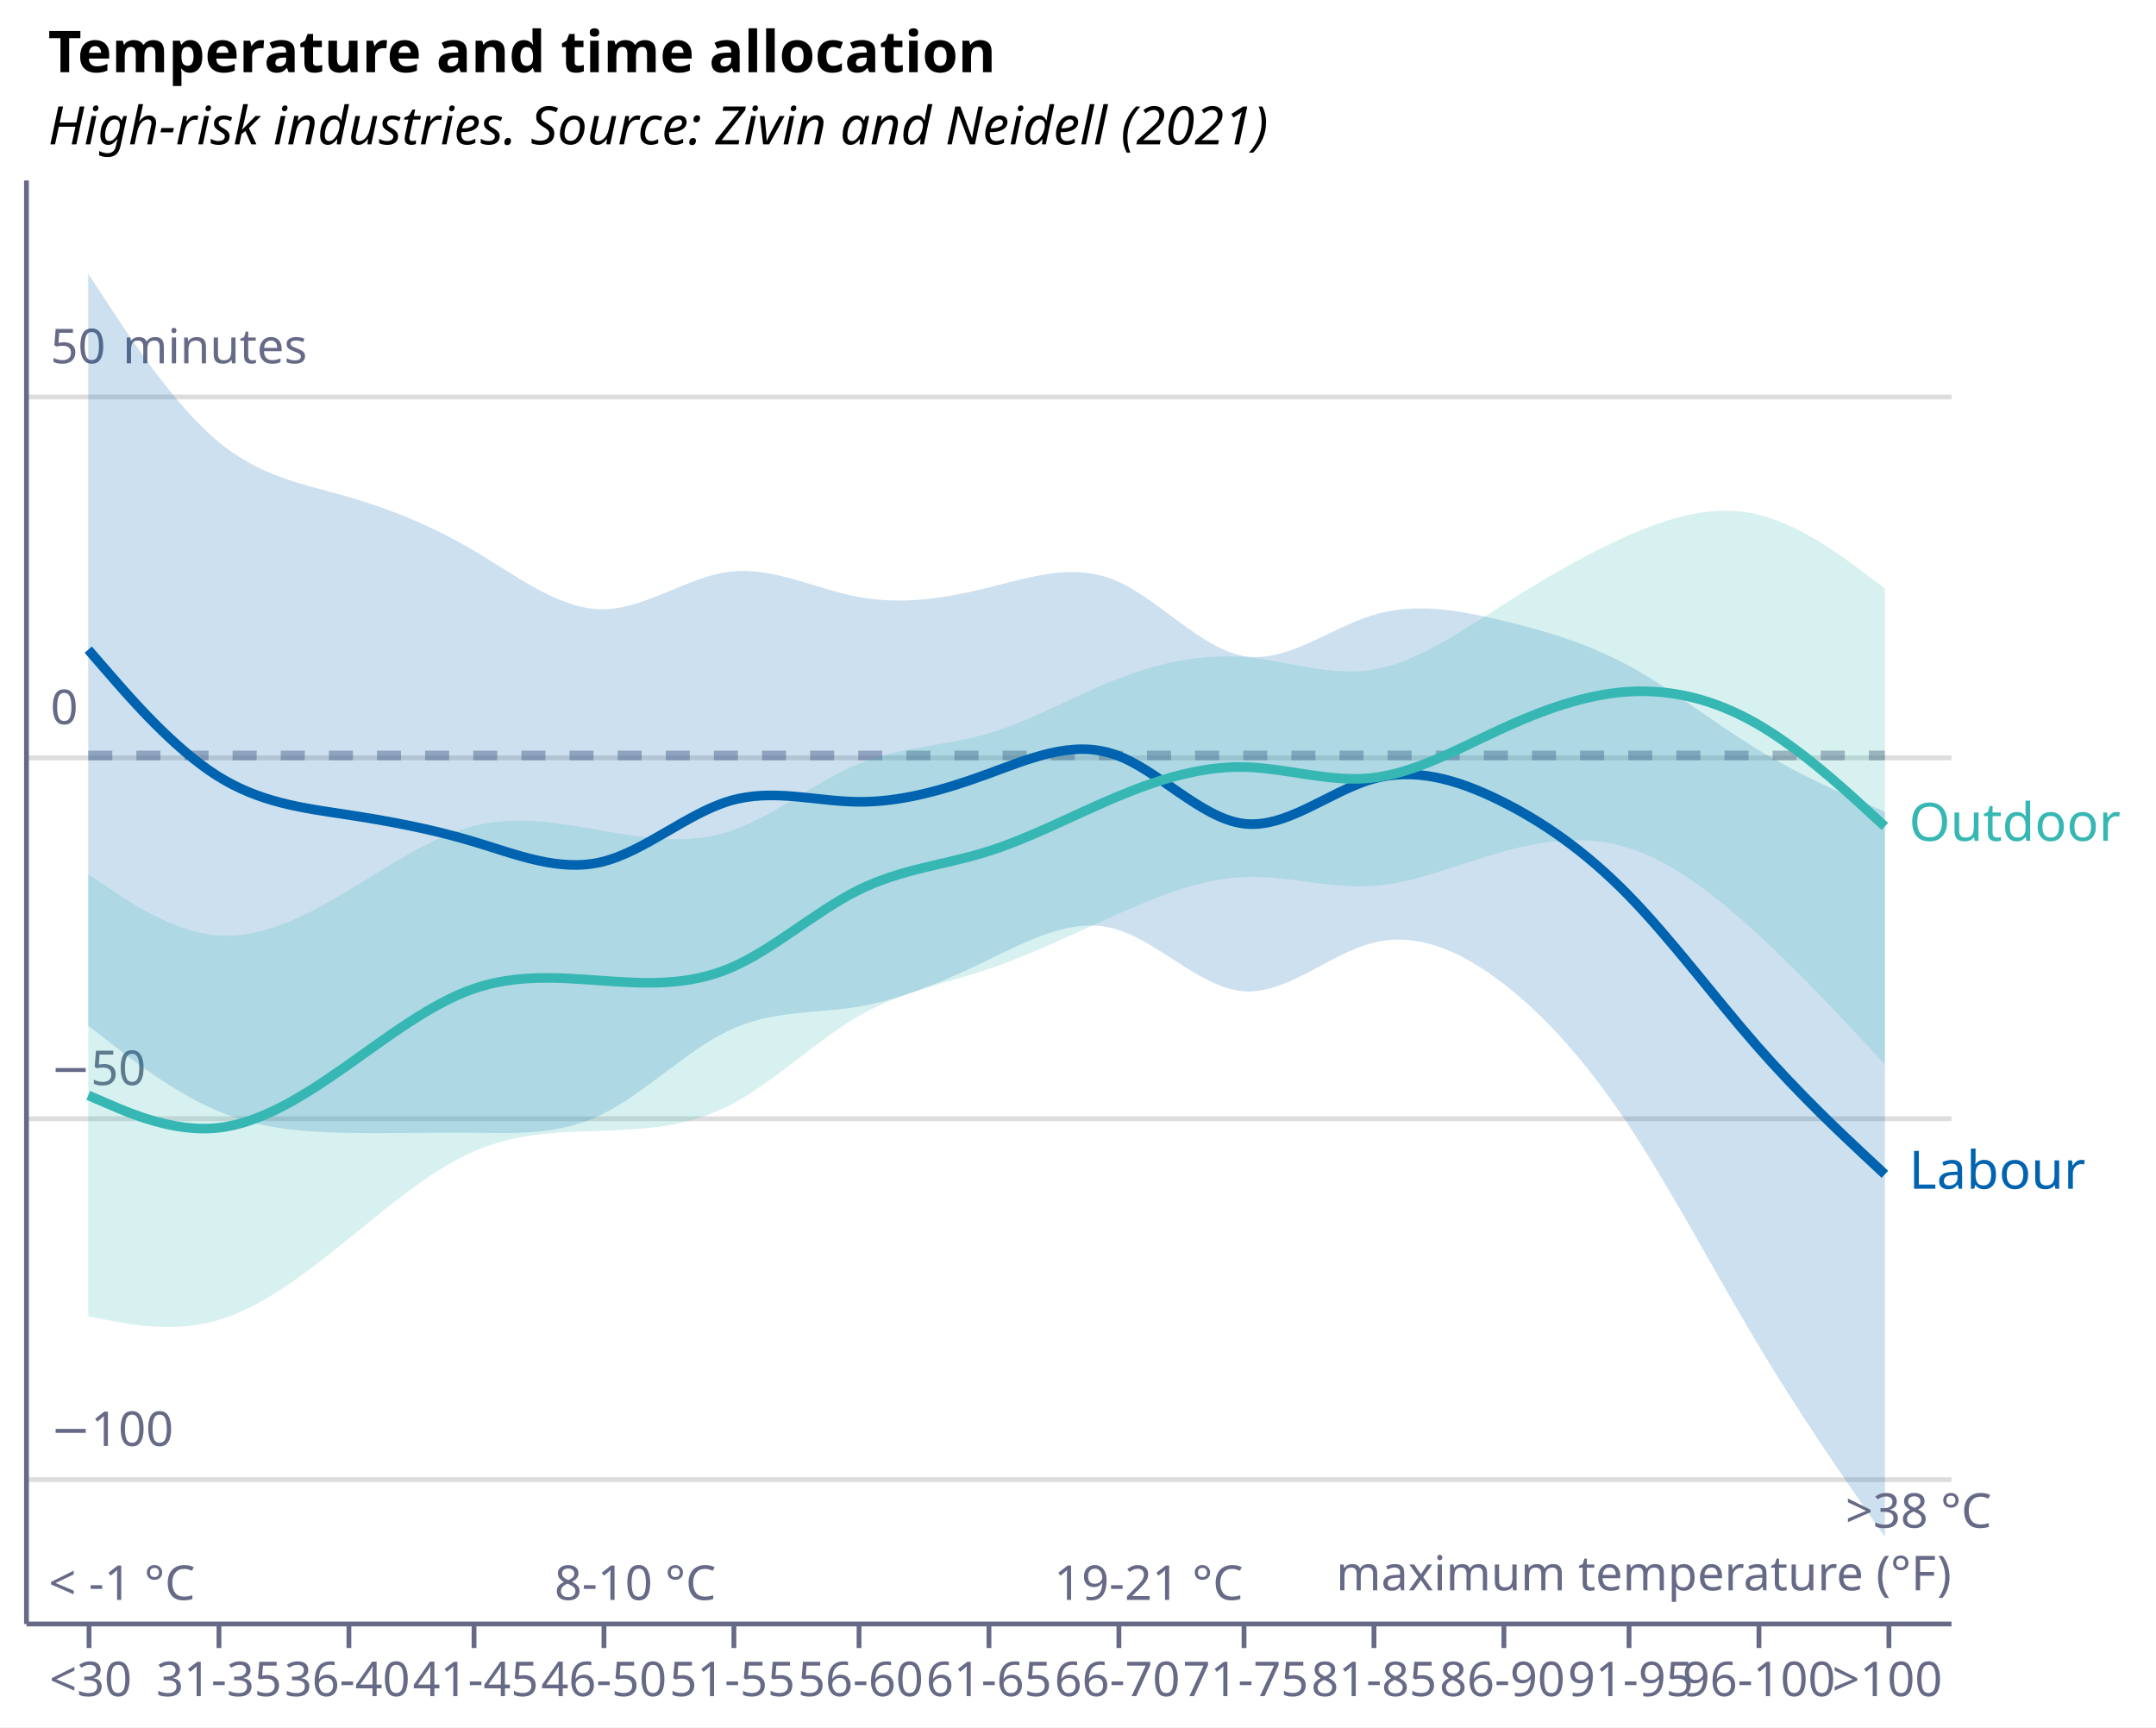
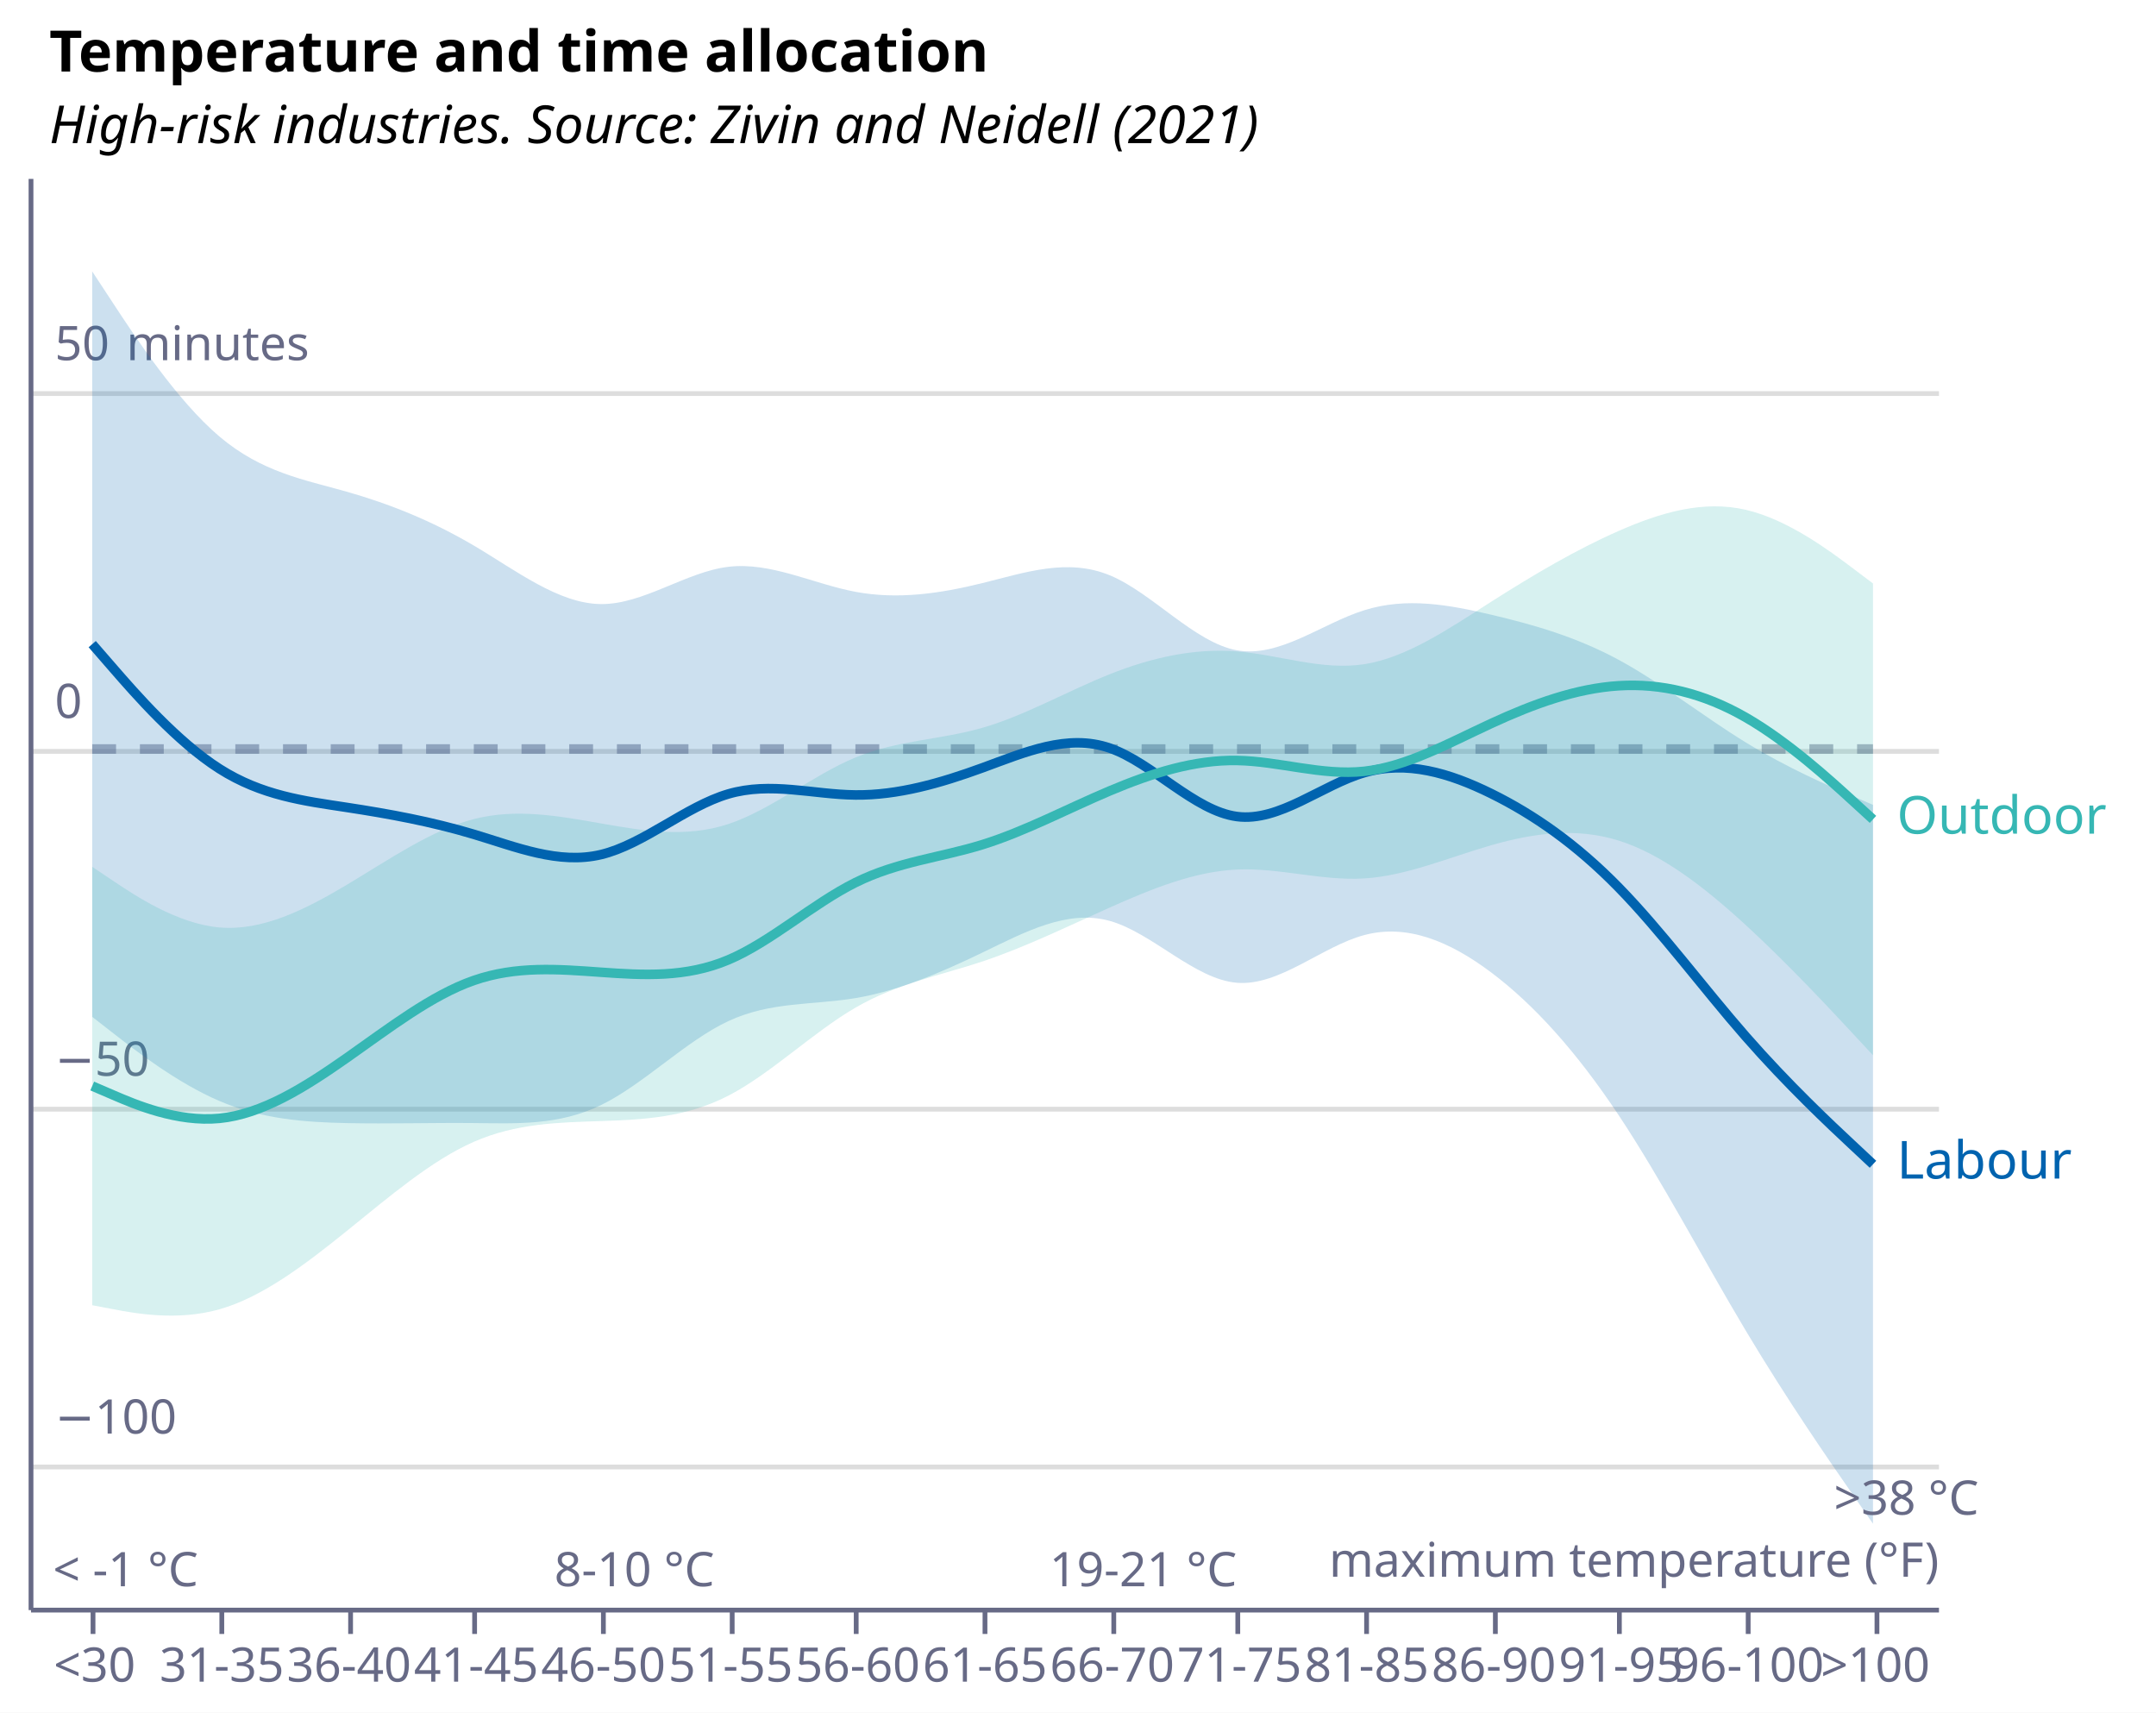
- <svg xmlns="http://www.w3.org/2000/svg" version="1.1" class="marks" width="448" height="359" viewBox="0 0 448 359">
-   <rect width="448" height="359" fill="white" />
-   <g fill="none" stroke-miterlimit="10" transform="translate(5,37)">
+ <svg xmlns="http://www.w3.org/2000/svg" version="1.1" class="marks" width="452" height="359" viewBox="0 0 452 359">
+   <rect width="452" height="359" fill="white" />
+   <g fill="none" stroke-miterlimit="10" transform="translate(6,37)">
    <g class="mark-group role-frame root" role="graphics-object" aria-roledescription="group mark container">
      <g transform="translate(0,0)">
        <path class="background" aria-hidden="true" d="M0,0h400v300h-400Z" />
        <g>
          <g class="mark-group role-axis" aria-hidden="true">
            <g transform="translate(0.5,0.5)">
              <path class="background" aria-hidden="true" d="M0,0h0v0h0Z" pointer-events="none" />
              <g>
                <g class="mark-rule role-axis-grid" pointer-events="none">
                  <line transform="translate(0,270)" x2="400" y2="0" stroke="#ddd" stroke-width="1" opacity="1" />
                  <line transform="translate(0,195)" x2="400" y2="0" stroke="#ddd" stroke-width="1" opacity="1" />
                  <line transform="translate(0,120)" x2="400" y2="0" stroke="#ddd" stroke-width="1" opacity="1" />
                  <line transform="translate(0,45)" x2="400" y2="0" stroke="#ddd" stroke-width="1" opacity="1" />
                </g>
              </g>
              <path class="foreground" aria-hidden="true" d="" pointer-events="none" display="none" />
            </g>
          </g>
          <g class="mark-group role-axis" role="graphics-symbol" aria-roledescription="axis" aria-label="X-axis titled 'maximum temperature (°F)' for a discrete scale with 15 values: &lt;30, 31-35, 36-40, 41-45, 46-50, ending with &gt;100">
            <g transform="translate(0.5,300.5)">
              <path class="background" aria-hidden="true" d="M0,0h0v0h0Z" pointer-events="none" />
              <g>
                <g class="mark-rule role-axis-tick" pointer-events="none">
                  <line transform="translate(13,0)" x2="0" y2="5" stroke="#676A86" stroke-width="1" opacity="1" />
                  <line transform="translate(40,0)" x2="0" y2="5" stroke="#676A86" stroke-width="1" opacity="1" />
                  <line transform="translate(67,0)" x2="0" y2="5" stroke="#676A86" stroke-width="1" opacity="1" />
                  <line transform="translate(93,0)" x2="0" y2="5" stroke="#676A86" stroke-width="1" opacity="1" />
                  <line transform="translate(120,0)" x2="0" y2="5" stroke="#676A86" stroke-width="1" opacity="1" />
                  <line transform="translate(147,0)" x2="0" y2="5" stroke="#676A86" stroke-width="1" opacity="1" />
                  <line transform="translate(173,0)" x2="0" y2="5" stroke="#676A86" stroke-width="1" opacity="1" />
                  <line transform="translate(200,0)" x2="0" y2="5" stroke="#676A86" stroke-width="1" opacity="1" />
                  <line transform="translate(227,0)" x2="0" y2="5" stroke="#676A86" stroke-width="1" opacity="1" />
                  <line transform="translate(253,0)" x2="0" y2="5" stroke="#676A86" stroke-width="1" opacity="1" />
                  <line transform="translate(280,0)" x2="0" y2="5" stroke="#676A86" stroke-width="1" opacity="1" />
                  <line transform="translate(307,0)" x2="0" y2="5" stroke="#676A86" stroke-width="1" opacity="1" />
                  <line transform="translate(333,0)" x2="0" y2="5" stroke="#676A86" stroke-width="1" opacity="1" />
                  <line transform="translate(360,0)" x2="0" y2="5" stroke="#676A86" stroke-width="1" opacity="1" />
                  <line transform="translate(387,0)" x2="0" y2="5" stroke="#676A86" stroke-width="1" opacity="1" />
                </g>
                <g class="mark-text role-axis-label" pointer-events="none">
                  <text text-anchor="middle" transform="translate(13.33333,15)" font-family="sans-serif" font-size="10px" fill="#676A86" opacity="1">&lt;30</text>
                  <text text-anchor="middle" transform="translate(40,15)" font-family="sans-serif" font-size="10px" fill="#676A86" opacity="1">31-35</text>
                  <text text-anchor="middle" transform="translate(66.66667,15)" font-family="sans-serif" font-size="10px" fill="#676A86" opacity="1">36-40</text>
                  <text text-anchor="middle" transform="translate(93.33333,15)" font-family="sans-serif" font-size="10px" fill="#676A86" opacity="1">41-45</text>
                  <text text-anchor="middle" transform="translate(120,15)" font-family="sans-serif" font-size="10px" fill="#676A86" opacity="1">46-50</text>
                  <text text-anchor="middle" transform="translate(146.6667,15)" font-family="sans-serif" font-size="10px" fill="#676A86" opacity="1">51-55</text>
                  <text text-anchor="middle" transform="translate(173.3333,15)" font-family="sans-serif" font-size="10px" fill="#676A86" opacity="1">56-60</text>
                  <text text-anchor="middle" transform="translate(200,15)" font-family="sans-serif" font-size="10px" fill="#676A86" opacity="1">61-65</text>
                  <text text-anchor="middle" transform="translate(226.6667,15)" font-family="sans-serif" font-size="10px" fill="#676A86" opacity="1">66-70</text>
                  <text text-anchor="middle" transform="translate(253.3333,15)" font-family="sans-serif" font-size="10px" fill="#676A86" opacity="1">71-75</text>
                  <text text-anchor="middle" transform="translate(280,15)" font-family="sans-serif" font-size="10px" fill="#676A86" opacity="1">81-85</text>
                  <text text-anchor="middle" transform="translate(306.6667,15)" font-family="sans-serif" font-size="10px" fill="#676A86" opacity="1">86-90</text>
                  <text text-anchor="middle" transform="translate(333.3333,15)" font-family="sans-serif" font-size="10px" fill="#676A86" opacity="1">91-95</text>
                  <text text-anchor="middle" transform="translate(360,15)" font-family="sans-serif" font-size="10px" fill="#676A86" opacity="1">96-100</text>
                  <text text-anchor="middle" transform="translate(386.6667,15)" font-family="sans-serif" font-size="10px" fill="#676A86" opacity="1">&gt;100</text>
                </g>
                <g class="mark-rule role-axis-domain" pointer-events="none">
                  <line transform="translate(0,0)" x2="400" y2="0" stroke="#676A86" stroke-width="1" opacity="1" />
                </g>
                <g class="mark-text role-axis-title" pointer-events="none">
                  <text text-anchor="end" transform="translate(400,-7)" font-family="sans-serif" font-size="10px" font-weight="normal" fill="#676A86" opacity="1">maximum temperature (°F)</text>
                </g>
              </g>
              <path class="foreground" aria-hidden="true" d="" pointer-events="none" display="none" />
            </g>
          </g>
          <g class="mark-group role-axis" role="graphics-symbol" aria-roledescription="axis" aria-label="Y-axis titled 'minutes' for a linear scale with values from −120 to 80">
            <g transform="translate(0.5,0.5)">
              <path class="background" aria-hidden="true" d="M0,0h0v0h0Z" pointer-events="none" />
              <g>
                <g class="mark-text role-axis-label" pointer-events="none">
                  <text text-anchor="start" transform="translate(5,263)" font-family="sans-serif" font-size="10px" fill="#676A86" opacity="1">−100</text>
                  <text text-anchor="start" transform="translate(5,188)" font-family="sans-serif" font-size="10px" fill="#676A86" opacity="1">−50</text>
                  <text text-anchor="start" transform="translate(5,113)" font-family="sans-serif" font-size="10px" fill="#676A86" opacity="1">0</text>
                  <text text-anchor="start" transform="translate(5,38)" font-family="sans-serif" font-size="10px" fill="#676A86" opacity="1">50</text>
                </g>
                <g class="mark-rule role-axis-domain" pointer-events="none">
                  <line transform="translate(0,300)" x2="0" y2="-300" stroke="#676A86" stroke-width="1" opacity="1" />
                </g>
                <g class="mark-text role-axis-title" pointer-events="none">
                  <text text-anchor="start" transform="translate(20,38)" font-family="sans-serif" font-size="10px" font-weight="normal" fill="#676A86" opacity="1">minutes</text>
                </g>
              </g>
              <path class="foreground" aria-hidden="true" d="" pointer-events="none" display="none" />
            </g>
          </g>
          <g class="mark-line role-mark layer_0_marks" role="graphics-object" aria-roledescription="line mark container">
            <path aria-label="temp: &lt;30; y: 0" role="graphics-symbol" aria-roledescription="line mark" d="M13.333,120L13.333,120L13.333,120L13.333,120L13.333,120L13.333,120L13.333,120L40,120L40,120L40,120L40,120L40,120L40,120L40,120L66.667,120L66.667,120L66.667,120L66.667,120L66.667,120L66.667,120L66.667,120L93.333,120L93.333,120L93.333,120L93.333,120L93.333,120L93.333,120L93.333,120L120,120L120,120L120,120L120,120L120,120L120,120L120,120L146.667,120L146.667,120L146.667,120L146.667,120L146.667,120L146.667,120L146.667,120L173.333,120L173.333,120L173.333,120L173.333,120L173.333,120L173.333,120L173.333,120L200,120L200,120L200,120L200,120L200,120L200,120L200,120L226.667,120L226.667,120L226.667,120L226.667,120L226.667,120L226.667,120L226.667,120L253.333,120L253.333,120L253.333,120L253.333,120L253.333,120L253.333,120L253.333,120L280,120L280,120L280,120L280,120L280,120L280,120L280,120L306.667,120L306.667,120L306.667,120L306.667,120L306.667,120L306.667,120L306.667,120L333.333,120L333.333,120L333.333,120L333.333,120L333.333,120L333.333,120L333.333,120L360,120L360,120L360,120L360,120L360,120L360,120L360,120L386.667,120L386.667,120L386.667,120L386.667,120L386.667,120L386.667,120L386.667,120" stroke="#676A86" stroke-width="2" stroke-dasharray="5,5" opacity="0.5" />
          </g>
          <g class="mark-area role-mark layer_1_marks" role="graphics-object" aria-roledescription="area mark container">
            <path aria-label="temp: &lt;30; a1: −37.431; a2: 66.737" role="graphics-symbol" aria-roledescription="area mark" d="M13.333,176.147L17.778,179.608C22.222,183.069,31.111,189.992,40,193.782C48.889,197.572,57.778,198.231,66.667,198.417C75.556,198.604,84.444,198.319,93.333,198.408C102.222,198.497,111.111,198.961,120,194.638C128.889,190.316,137.778,181.206,146.667,177.054C155.556,172.903,164.444,173.71,173.333,172.221C182.222,170.733,191.111,166.95,200,162.656C208.889,158.362,217.778,153.556,226.667,156.037C235.556,158.518,244.444,168.284,253.333,169.004C262.222,169.723,271.111,161.394,280,159.01C288.889,156.626,297.778,160.187,306.667,166.87C315.556,173.553,324.444,183.359,333.333,196.735C342.222,210.111,351.111,227.057,360,241.928C368.889,256.798,377.778,269.593,382.222,275.99L386.667,282.387L386.667,131.709L382.222,129.799C377.778,127.889,368.889,124.068,360,118.623C351.111,113.177,342.222,106.106,333.333,101.3C324.444,96.495,315.556,93.953,306.667,91.862C297.778,89.771,288.889,88.13,280,90.918C271.111,93.707,262.222,100.923,253.333,99.313C244.444,97.703,235.556,87.265,226.667,83.594C217.778,79.922,208.889,83.016,200,85.215C191.111,87.414,182.222,88.719,173.333,87.049C164.444,85.379,155.556,80.735,146.667,81.815C137.778,82.894,128.889,89.698,120,89.623C111.111,89.549,102.222,82.597,93.333,77.356C84.444,72.114,75.556,68.584,66.667,66.061C57.778,63.539,48.889,62.024,40,54.498C31.111,46.971,22.222,33.433,17.778,26.664L13.333,19.894Z" fill="#0063AF" opacity="0.2" />
          </g>
          <g class="mark-area role-mark layer_2_marks" role="graphics-object" aria-roledescription="area mark container">
            <path aria-label="temp: &lt;30; a1: −77.729; a2: −16.461" role="graphics-symbol" aria-roledescription="area mark" d="M13.333,236.594L17.778,237.435C22.222,238.277,31.111,239.96,40,237.447C48.889,234.935,57.778,228.227,66.667,221.054C75.556,213.88,84.444,206.24,93.333,202.341C102.222,198.443,111.111,198.285,120,197.99C128.889,197.694,137.778,197.261,146.667,192.683C155.556,188.104,164.444,179.379,173.333,174.225C182.222,169.072,191.111,167.49,200,164.522C208.889,161.555,217.778,157.203,226.667,153.23C235.556,149.257,244.444,145.664,253.333,145.268C262.222,144.872,271.111,147.673,280,147.132C288.889,146.591,297.778,142.708,306.667,140.163C315.556,137.619,324.444,136.412,333.333,139.194C342.222,141.975,351.111,148.745,360,156.91C368.889,165.075,377.778,174.635,382.222,179.415L386.667,184.196L386.667,85.303L382.222,81.956C377.778,78.609,368.889,71.915,360,69.86C351.111,67.805,342.222,70.389,333.333,74.3C324.444,78.21,315.556,83.447,306.667,89.108C297.778,94.77,288.889,100.857,280,102.227C271.111,103.597,262.222,100.25,253.333,99.547C244.444,98.844,235.556,100.785,226.667,104.32C217.778,107.855,208.889,112.983,200,115.546C191.111,118.109,182.222,118.108,173.333,121.783C164.444,125.459,155.556,132.811,146.667,135.738C137.778,138.665,128.889,137.166,120,135.602C111.111,134.037,102.222,132.406,93.333,134.694C84.444,136.982,75.556,143.188,66.667,148.49C57.778,153.792,48.889,158.189,40,157.405C31.111,156.621,22.222,150.656,17.778,147.674L13.333,144.691Z" fill="#36B7B4" opacity="0.2" />
          </g>
          <g class="mark-line role-mark layer_3_marks" role="graphics-object" aria-roledescription="line mark container">
            <path aria-label="temp: &lt;30; a: 15" role="graphics-symbol" aria-roledescription="line mark" d="M13.333,98.02L17.778,103.136C22.222,108.251,31.111,118.481,40,124.14C48.889,129.798,57.778,130.885,66.667,132.239C75.556,133.594,84.444,135.216,93.333,137.882C102.222,140.547,111.111,144.255,120,142.131C128.889,140.006,137.778,132.05,146.667,129.434C155.556,126.819,164.444,129.544,173.333,129.635C182.222,129.726,191.111,127.182,200,123.935C208.889,120.688,217.778,116.739,226.667,119.815C235.556,122.891,244.444,132.994,253.333,134.158C262.222,135.323,271.111,127.551,280,124.965C288.889,122.379,297.778,124.979,306.667,129.366C315.556,133.753,324.444,139.927,333.333,149.017C342.222,158.108,351.111,170.117,360,180.275C368.889,190.433,377.778,198.74,382.222,202.894L386.667,207.048" stroke="#0063AF" stroke-width="2" />
          </g>
          <g class="mark-line role-mark layer_4_marks" role="graphics-object" aria-roledescription="line mark container">
            <path aria-label="temp: &lt;30; a: −47.095" role="graphics-symbol" aria-roledescription="line mark" d="M13.333,190.643L17.778,192.554C22.222,194.466,31.111,198.29,40,197.426C48.889,196.562,57.778,191.01,66.667,184.772C75.556,178.534,84.444,171.611,93.333,168.518C102.222,165.424,111.111,166.161,120,166.796C128.889,167.43,137.778,167.963,146.667,164.21C155.556,160.458,164.444,152.418,173.333,148.004C182.222,143.59,191.111,142.799,200,140.034C208.889,137.269,217.778,132.529,226.667,128.775C235.556,125.021,244.444,122.254,253.333,122.407C262.222,122.561,271.111,125.635,280,124.68C288.889,123.724,297.778,118.739,306.667,114.636C315.556,110.532,324.444,107.311,333.333,106.747C342.222,106.182,351.111,108.275,360,113.385C368.889,118.495,377.778,126.622,382.222,130.686L386.667,134.75" stroke="#36B7B4" stroke-width="2" />
          </g>
          <g class="mark-text role-mark layer_5_marks" role="graphics-object" aria-roledescription="text mark container">
            <text aria-label="temp: &gt;100; a: −58" role="graphics-symbol" aria-roledescription="text mark" text-anchor="start" transform="translate(391.6667,210.048)" font-family="sans-serif" font-size="11px" fill="#0063AF">Labour</text>
          </g>
          <g class="mark-text role-mark layer_6_marks" role="graphics-object" aria-roledescription="text mark container">
            <text aria-label="temp: &gt;100; a: −9.833" role="graphics-symbol" aria-roledescription="text mark" text-anchor="start" transform="translate(391.6667,137.7495)" font-family="sans-serif" font-size="11px" fill="#36B7B4">Outdoor</text>
          </g>
          <g class="mark-text role-mark layer_7_marks" role="graphics-object" aria-roledescription="text mark container">
            <text aria-label="temp: &gt;100; y: −105" role="graphics-symbol" aria-roledescription="text mark" text-anchor="middle" transform="translate(393.6667,280.5)" font-family="sans-serif" font-size="10px" fill="#676A86">&gt;38 °C</text>
          </g>
          <g class="mark-text role-mark layer_8_marks" role="graphics-object" aria-roledescription="text mark container">
            <text aria-label="temp: 46-50; y: −115" role="graphics-symbol" aria-roledescription="text mark" text-anchor="middle" transform="translate(127,295.5)" font-family="sans-serif" font-size="10px" fill="#676A86">8-10 °C</text>
          </g>
          <g class="mark-text role-mark layer_9_marks" role="graphics-object" aria-roledescription="text mark container">
            <text aria-label="temp: 66-70; y: −115" role="graphics-symbol" aria-roledescription="text mark" text-anchor="middle" transform="translate(233.6667,295.5)" font-family="sans-serif" font-size="10px" fill="#676A86">19-21 °C</text>
          </g>
          <g class="mark-text role-mark layer_10_marks" role="graphics-object" aria-roledescription="text mark container">
            <text aria-label="temp: &lt;30; y: −115" role="graphics-symbol" aria-roledescription="text mark" text-anchor="middle" transform="translate(20.33333,295.5)" font-family="sans-serif" font-size="10px" fill="#676A86">&lt; -1 °C</text>
          </g>
          <g class="mark-group role-title">
-             <g transform="translate(0,-31)">
+             <g transform="translate(-0.6666667,-31)">
              <path class="background" aria-hidden="true" d="M0,0h0v0h0Z" pointer-events="none" />
              <g>
                <g class="mark-text role-title-text" role="graphics-symbol" aria-roledescription="title" aria-label="Title text 'Temperature and time allocation'" pointer-events="none">
                  <text text-anchor="start" transform="translate(5,9)" font-family="sans-serif" font-size="12px" font-weight="bold" fill="#000" opacity="1">Temperature and time allocation</text>
                </g>
                <g class="mark-text role-title-subtitle" role="graphics-symbol" aria-roledescription="subtitle" aria-label="Subtitle text 'High-risk industries. Source: Zivin and Neidell (2021)'" pointer-events="none">
                  <text text-anchor="start" transform="translate(5,24)" font-family="sans-serif" font-size="11px" font-style="italic" fill="#000" opacity="1">High-risk industries. Source: Zivin and Neidell (2021)</text>
                </g>
              </g>
              <path class="foreground" aria-hidden="true" d="" pointer-events="none" display="none" />
            </g>
          </g>
        </g>
        <path class="foreground" aria-hidden="true" d="" display="none" />
      </g>
    </g>
  </g>
</svg>
